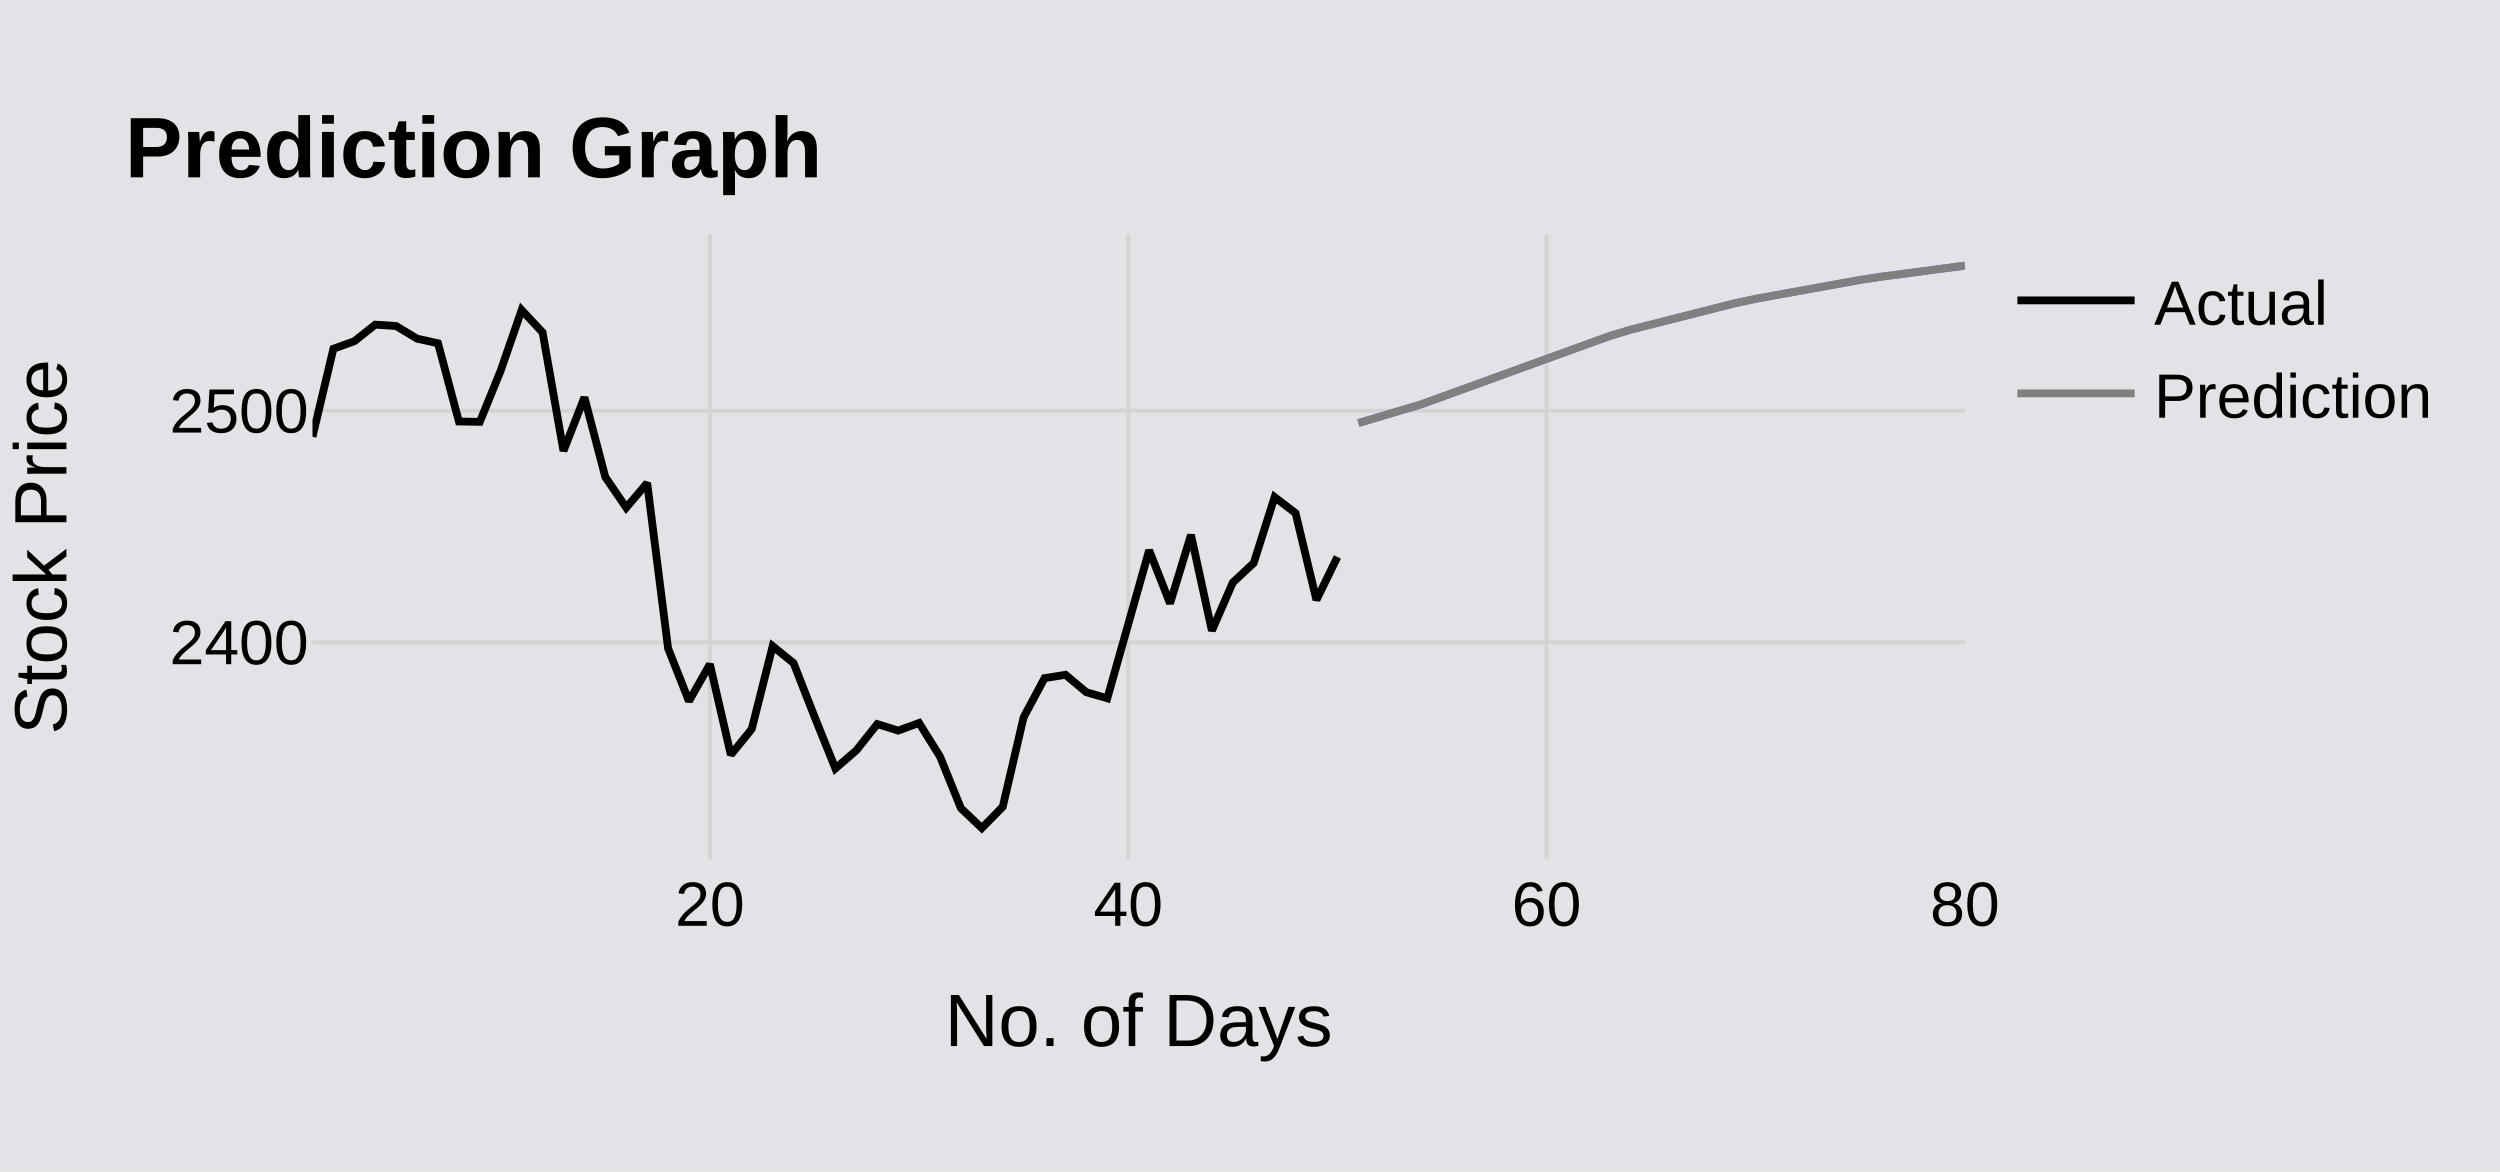
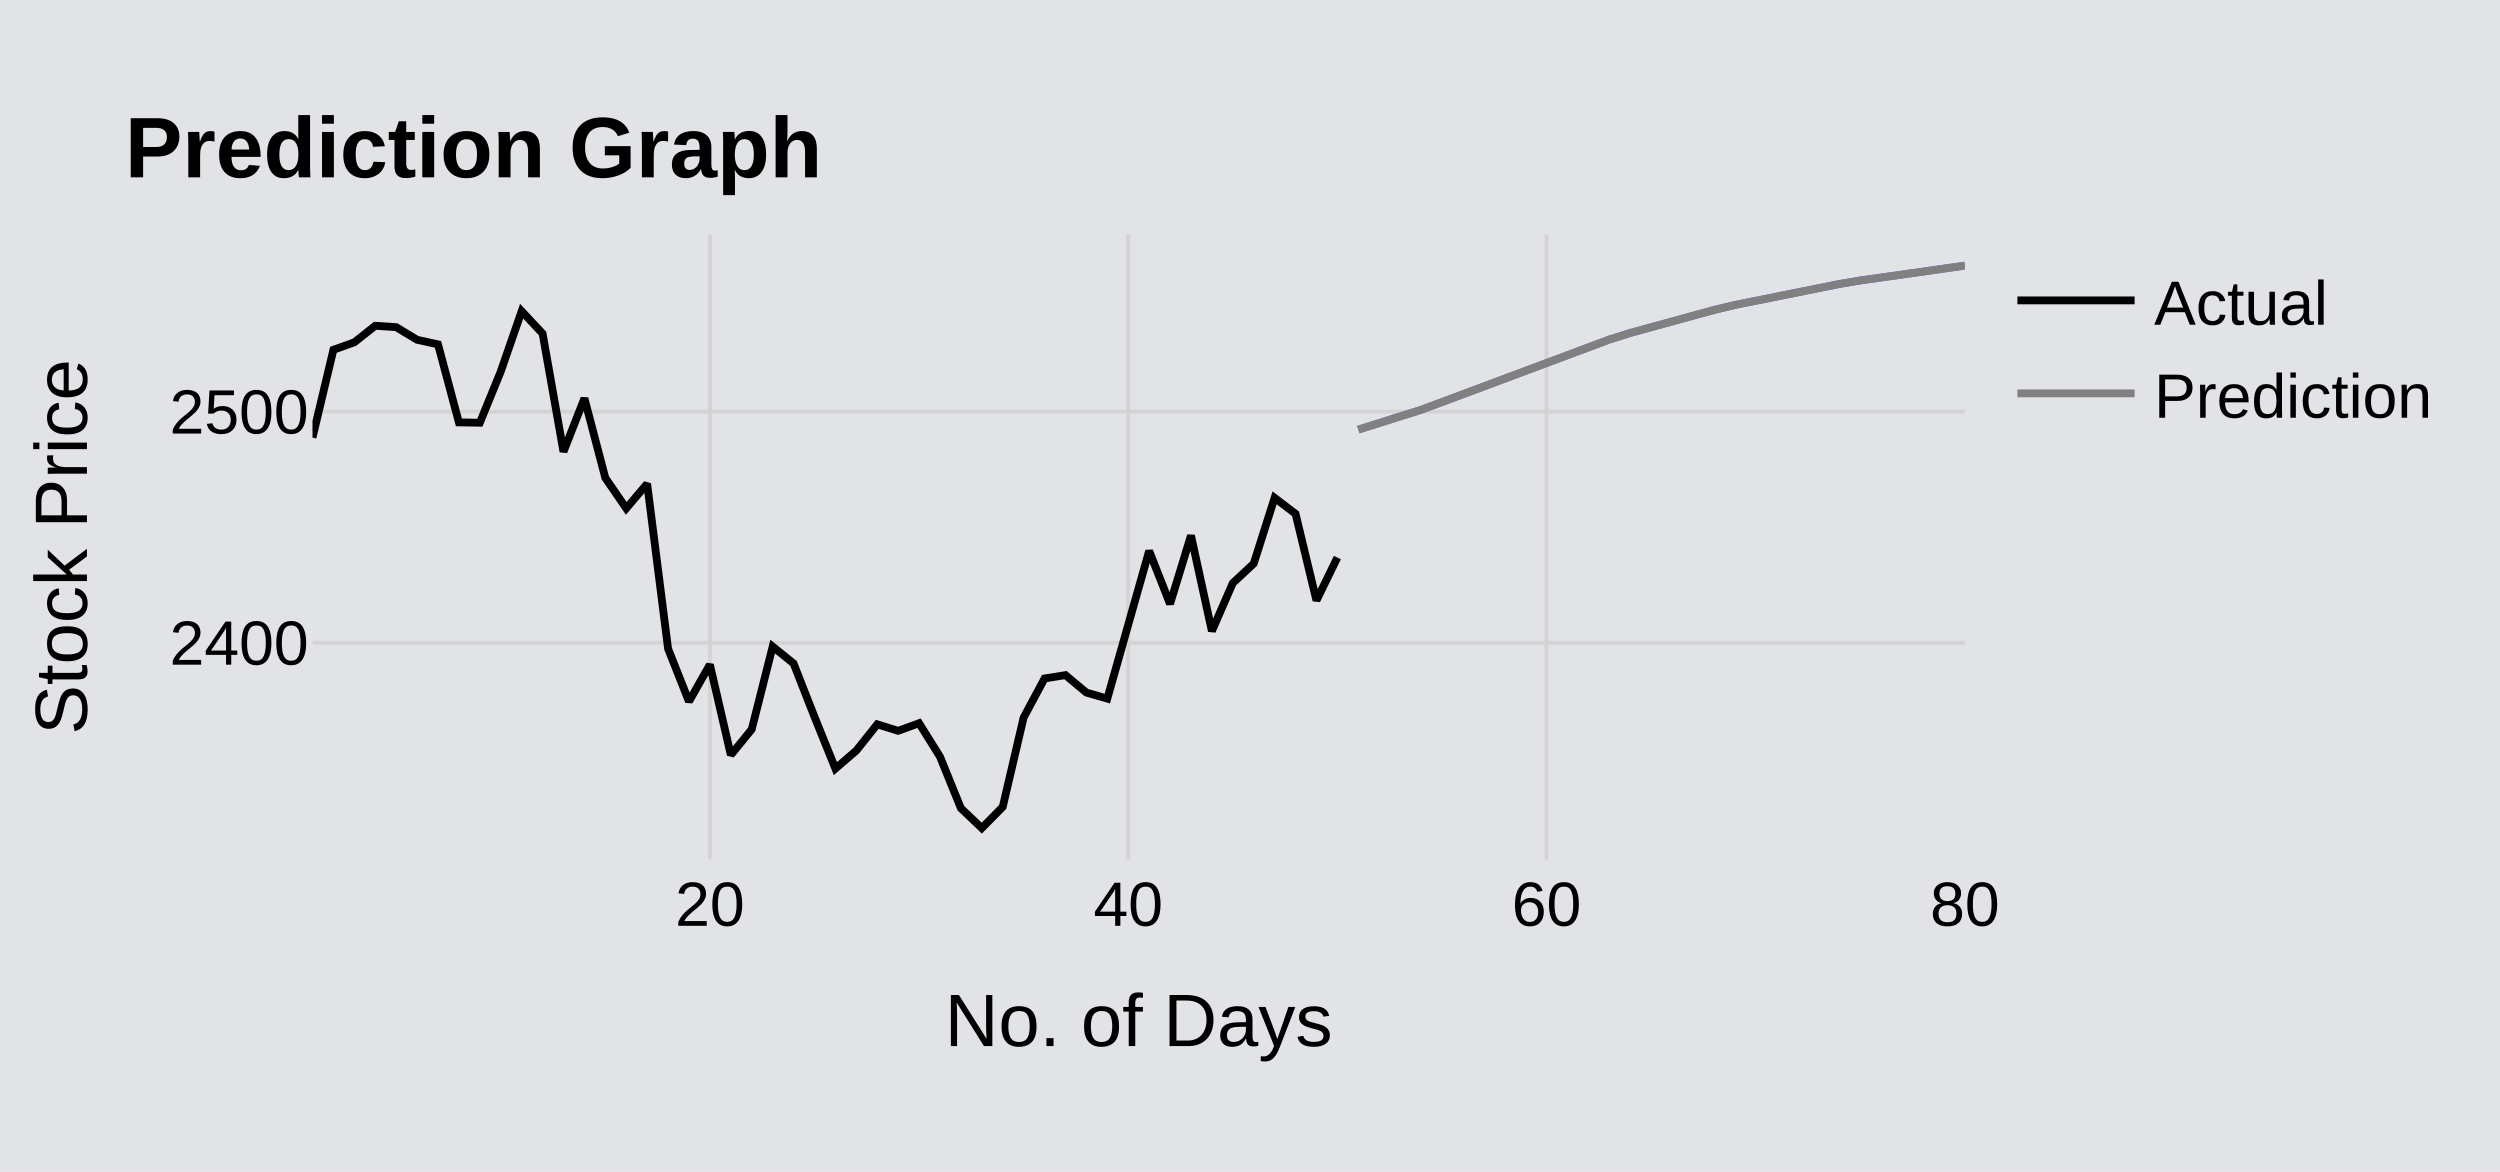
<svg xmlns="http://www.w3.org/2000/svg" class="main-svg" width="640" height="300" style="" viewBox="0 0 640 300">
  <rect x="0" y="0" width="640" height="300" style="fill: rgb(226, 227, 230); fill-opacity: 1;" />
-   <defs id="defs-d274c9">
+   <defs id="defs-f614d5">
    <g class="clips">
-       <clipPath id="clipd274c9xyplot" class="plotclip">
+       <clipPath id="clipf614d5xyplot" class="plotclip">
        <rect width="423" height="160" />
      </clipPath>
-       <clipPath class="axesclip" id="clipd274c9x">
+       <clipPath class="axesclip" id="clipf614d5x">
        <rect x="80" y="0" width="423" height="300" />
      </clipPath>
-       <clipPath class="axesclip" id="clipd274c9y">
+       <clipPath class="axesclip" id="clipf614d5y">
        <rect x="0" y="60" width="640" height="160" />
      </clipPath>
-       <clipPath class="axesclip" id="clipd274c9xy">
+       <clipPath class="axesclip" id="clipf614d5xy">
        <rect x="80" y="60" width="423" height="160" />
      </clipPath>
    </g>
    <g class="gradients" />
    <g class="patterns" />
  </defs>
  <g class="bglayer" />
  <g class="layer-below">
    <g class="imagelayer" />
    <g class="shapelayer" />
  </g>
  <g class="cartesianlayer">
    <g class="subplot xy">
      <g class="layer-subplot">
        <g class="shapelayer" />
        <g class="imagelayer" />
      </g>
      <g class="minor-gridlayer">
        <g class="x" />
        <g class="y" />
      </g>
      <g class="gridlayer">
        <g class="x">
          <path class="xgrid crisp" transform="translate(181.73,0)" d="M0,60v160" style="stroke: rgb(211, 211, 211); stroke-opacity: 1; stroke-width: 1px;" />
          <path class="xgrid crisp" transform="translate(288.82,0)" d="M0,60v160" style="stroke: rgb(211, 211, 211); stroke-opacity: 1; stroke-width: 1px;" />
          <path class="xgrid crisp" transform="translate(395.91,0)" d="M0,60v160" style="stroke: rgb(211, 211, 211); stroke-opacity: 1; stroke-width: 1px;" />
        </g>
        <g class="y">
-           <path class="ygrid crisp" transform="translate(0,164.44)" d="M80,0h423" style="stroke: rgb(211, 211, 211); stroke-opacity: 1; stroke-width: 1px;" />
-           <path class="ygrid crisp" transform="translate(0,105.14)" d="M80,0h423" style="stroke: rgb(211, 211, 211); stroke-opacity: 1; stroke-width: 1px;" />
+           <path class="ygrid crisp" transform="translate(0,164.55)" d="M80,0h423" style="stroke: rgb(211, 211, 211); stroke-opacity: 1; stroke-width: 1px;" />
+           <path class="ygrid crisp" transform="translate(0,105.38)" d="M80,0h423" style="stroke: rgb(211, 211, 211); stroke-opacity: 1; stroke-width: 1px;" />
        </g>
      </g>
      <g class="zerolinelayer" />
+       <g class="layer-between">
+         <g class="shapelayer" />
+         <g class="imagelayer" />
+       </g>
      <path class="xlines-below" />
      <path class="ylines-below" />
      <g class="overlines-below" />
      <g class="xaxislayer-below" />
      <g class="yaxislayer-below" />
      <g class="overaxes-below" />
-       <g class="plot" transform="translate(80,60)" clip-path="url(#clipd274c9xyplot)">
-         <g class="scatterlayer mlayer">
-           <g class="trace scatter trace364089" style="stroke-miterlimit: 2; opacity: 1;">
-             <g class="fills" />
-             <g class="errorbars" />
-             <g class="lines">
-               <path class="js-line" d="M267.72,48.31L283.78,43.53L289.14,41.59L331.97,26.05L337.33,24.43L364.1,17.64L369.46,16.49L396.23,11.65L401.58,10.84L423,8" style="vector-effect: none; fill: none; stroke: rgb(99, 110, 250); stroke-opacity: 1; stroke-width: 2px; opacity: 1;" />
+       <g class="overplot">
+         <g class="xy" transform="translate(80,60)" clip-path="url(#clipf614d5xyplot)">
+           <g class="scatterlayer mlayer">
+             <g class="trace scatter tracedd7331" style="stroke-miterlimit: 2; opacity: 1;">
+               <g class="fills" />
+               <g class="errorbars" />
+               <g class="lines">
+                 <path class="js-line" d="M267.72,49.98L283.78,44.92L289.14,42.93L331.97,26.93L337.33,25.24L358.75,19.36L364.1,18.08L390.87,12.7L396.23,11.8L423,8" style="vector-effect: none; fill: none; stroke: rgb(99, 110, 250); stroke-opacity: 1; stroke-width: 2px; opacity: 1;" />
+               </g>
+               <g class="points" />
+               <g class="text" />
            </g>
-             <g class="points" />
-             <g class="text" />
-           </g>
-           <g class="trace scatter trace8ac29f" style="stroke-miterlimit: 2; opacity: 1;">
-             <g class="fills" />
-             <g class="errorbars" />
-             <g class="lines">
-               <path class="js-line" d="M0,51.81L5.35,29.28L10.71,27.35L16.06,23.11L21.42,23.47L26.77,26.7L32.13,27.88L37.48,47.9L42.84,47.99L48.19,34.85L53.54,19.37L58.9,25.1L64.25,55.43L69.61,41.73L74.96,62.13L80.32,69.96L85.67,63.64L91.03,105.98L96.38,119.5L101.73,110.04L107.09,133.23L112.44,126.65L117.8,105.42L123.15,109.75L128.51,123.45L133.86,136.73L139.22,132.1L144.57,125.37L149.92,127.03L155.28,125.08L160.63,133.65L165.99,146.9L171.34,152L176.7,146.54L182.05,123.62L187.41,113.6L192.76,112.74L198.11,117.22L203.47,118.76L214.18,80.87L219.53,94.48L224.89,76.93L230.24,101.45L235.59,89.14L240.95,84.13L246.3,67.26L251.66,71.35L257.01,93.59L262.37,82.59" style="vector-effect: none; fill: none; stroke: rgb(0, 0, 0); stroke-opacity: 1; stroke-width: 2px; opacity: 1;" />
+             <g class="trace scatter tracef1bc80" style="stroke-miterlimit: 2; opacity: 1;">
+               <g class="fills" />
+               <g class="errorbars" />
+               <g class="lines">
+                 <path class="js-line" d="M0,52.03L5.35,29.55L10.71,27.63L16.06,23.4L21.42,23.75L26.77,26.98L32.13,28.16L37.48,48.13L42.84,48.22L48.19,35.11L53.54,19.67L58.9,25.38L64.25,55.64L69.61,41.97L74.96,62.33L80.32,70.14L85.67,63.84L91.03,106.08L96.38,119.58L101.73,110.14L107.09,133.27L112.44,126.71L117.8,105.52L123.15,109.84L128.51,123.51L133.86,136.76L139.22,132.15L144.57,125.43L149.92,127.09L155.28,125.14L160.63,133.69L165.99,146.91L171.34,152L176.7,146.56L182.05,123.69L187.41,113.69L192.76,112.83L198.11,117.3L203.47,118.84L214.18,81.03L219.53,94.61L224.89,77.09L230.24,101.56L235.59,89.28L240.95,84.28L246.3,67.45L251.66,71.53L257.01,93.72L262.37,82.74" style="vector-effect: none; fill: none; stroke: rgb(0, 0, 0); stroke-opacity: 1; stroke-width: 2px; opacity: 1;" />
+               </g>
+               <g class="points" />
+               <g class="text" />
            </g>
-             <g class="points" />
-             <g class="text" />
-           </g>
-           <g class="trace scatter trace0ba3c9" style="stroke-miterlimit: 2; opacity: 1;">
-             <g class="fills" />
-             <g class="errorbars" />
-             <g class="lines">
-               <path class="js-line" d="M267.72,48.31L283.78,43.53L289.14,41.59L331.97,26.05L337.33,24.43L364.1,17.64L369.46,16.49L396.23,11.65L401.58,10.84L423,8" style="vector-effect: none; fill: none; stroke: rgb(128, 128, 128); stroke-opacity: 1; stroke-width: 2px; opacity: 1;" />
+             <g class="trace scatter traceedf4dd" style="stroke-miterlimit: 2; opacity: 1;">
+               <g class="fills" />
+               <g class="errorbars" />
+               <g class="lines">
+                 <path class="js-line" d="M267.72,49.98L283.78,44.92L289.14,42.93L331.97,26.93L337.33,25.24L358.75,19.36L364.1,18.08L390.87,12.7L396.23,11.8L423,8" style="vector-effect: none; fill: none; stroke: rgb(128, 128, 128); stroke-opacity: 1; stroke-width: 2px; opacity: 1;" />
+               </g>
+               <g class="points" />
+               <g class="text" />
            </g>
-             <g class="points" />
-             <g class="text" />
          </g>
        </g>
      </g>
-       <g class="overplot" />
      <path class="xlines-above crisp" d="M0,0" style="fill: none;" />
      <path class="ylines-above crisp" d="M0,0" style="fill: none;" />
      <g class="overlines-above" />
      <g class="xaxislayer-above">
        <g class="xtick">
          <text text-anchor="middle" x="0" y="237" transform="translate(181.73,0)" style="font-family: Arial; font-size: 16px; fill: rgb(0, 0, 0); fill-opacity: 1; white-space: pre; opacity: 1;">20</text>
        </g>
        <g class="xtick">
          <text text-anchor="middle" x="0" y="237" style="font-family: Arial; font-size: 16px; fill: rgb(0, 0, 0); fill-opacity: 1; white-space: pre; opacity: 1;" transform="translate(288.82,0)">40</text>
        </g>
        <g class="xtick">
          <text text-anchor="middle" x="0" y="237" style="font-family: Arial; font-size: 16px; fill: rgb(0, 0, 0); fill-opacity: 1; white-space: pre; opacity: 1;" transform="translate(395.91,0)">60</text>
        </g>
        <g class="xtick">
          <text text-anchor="middle" x="0" y="237" style="font-family: Arial; font-size: 16px; fill: rgb(0, 0, 0); fill-opacity: 1; white-space: pre; opacity: 1;" transform="translate(503,0)">80</text>
        </g>
      </g>
      <g class="yaxislayer-above">
        <g class="ytick">
-           <text text-anchor="end" x="79" y="5.6" transform="translate(0,164.44)" style="font-family: Arial; font-size: 16px; fill: rgb(0, 0, 0); fill-opacity: 1; white-space: pre; opacity: 1;">2400</text>
+           <text text-anchor="end" x="79" y="5.6" transform="translate(0,164.55)" style="font-family: Arial; font-size: 16px; fill: rgb(0, 0, 0); fill-opacity: 1; white-space: pre; opacity: 1;">2400</text>
        </g>
        <g class="ytick">
-           <text text-anchor="end" x="79" y="5.6" style="font-family: Arial; font-size: 16px; fill: rgb(0, 0, 0); fill-opacity: 1; white-space: pre; opacity: 1;" transform="translate(0,105.14)">2500</text>
+           <text text-anchor="end" x="79" y="5.6" style="font-family: Arial; font-size: 16px; fill: rgb(0, 0, 0); fill-opacity: 1; white-space: pre; opacity: 1;" transform="translate(0,105.38)">2500</text>
        </g>
      </g>
      <g class="overaxes-above" />
    </g>
  </g>
  <g class="polarlayer" />
  <g class="smithlayer" />
  <g class="ternarylayer" />
  <g class="geolayer" />
  <g class="funnelarealayer" />
  <g class="pielayer" />
  <g class="iciclelayer" />
  <g class="treemaplayer" />
  <g class="sunburstlayer" />
  <g class="glimages" />
-   <defs id="topdefs-d274c9">
+   <defs id="topdefs-f614d5">
    <g class="clips" />
-     <clipPath id="legendd274c9">
+     <clipPath id="legendf614d5">
      <rect width="117" height="58" x="0" y="0" />
    </clipPath>
  </defs>
  <g class="layer-above">
    <g class="imagelayer" />
    <g class="shapelayer" />
  </g>
  <g class="infolayer">
    <g class="legend" pointer-events="all" transform="translate(511.46,60)">
      <rect class="bg" shape-rendering="crispEdges" style="stroke: rgb(68, 68, 68); stroke-opacity: 1; fill: rgb(226, 227, 230); fill-opacity: 1; stroke-width: 0px;" width="117" height="58" x="0" y="0" />
-       <g class="scrollbox" transform="" clip-path="url(#legendd274c9)">
+       <g class="scrollbox" transform="" clip-path="url(#legendf614d5)">
        <g class="groups">
          <g class="traces" transform="translate(0,16.9)" style="opacity: 1;">
            <text class="legendtext" text-anchor="start" x="40" y="6.24" style="font-family: Arial; font-size: 16px; fill: rgb(0, 0, 0); fill-opacity: 1; white-space: pre;">Actual</text>
            <g class="layers" style="opacity: 1;">
              <g class="legendfill" />
              <g class="legendlines">
                <path class="js-line" d="M5,0h30" style="fill: none; stroke: rgb(0, 0, 0); stroke-opacity: 1; stroke-width: 2px;" />
              </g>
              <g class="legendsymbols">
                <g class="legendpoints" />
              </g>
            </g>
            <rect class="legendtoggle" x="0" y="-11.9" width="111.25" height="23.8" style="fill: rgb(0, 0, 0); fill-opacity: 0;" />
          </g>
          <g class="traces" transform="translate(0,40.7)" style="opacity: 1;">
            <text class="legendtext" text-anchor="start" x="40" y="6.24" style="font-family: Arial; font-size: 16px; fill: rgb(0, 0, 0); fill-opacity: 1; white-space: pre;">Prediction</text>
            <g class="layers" style="opacity: 1;">
              <g class="legendfill" />
              <g class="legendlines">
                <path class="js-line" d="M5,0h30" style="fill: none; stroke: rgb(128, 128, 128); stroke-opacity: 1; stroke-width: 2px;" />
              </g>
              <g class="legendsymbols">
                <g class="legendpoints" />
              </g>
            </g>
            <rect class="legendtoggle" x="0" y="-11.9" width="111.25" height="23.8" style="fill: rgb(0, 0, 0); fill-opacity: 0;" />
          </g>
        </g>
      </g>
      <rect class="scrollbar" rx="20" ry="3" width="0" height="0" style="fill: rgb(128, 139, 164); fill-opacity: 1;" x="0" y="0" />
    </g>
    <g class="g-gtitle">
-       <text class="gtitle" x="32" y="30" text-anchor="start" dy="0.7em" style="font-family: Arial; font-size: 22px; fill: rgb(0, 0, 0); opacity: 1; font-weight: normal; white-space: pre;">
+       <text class="gtitle" x="32" y="30" text-anchor="start" dy="0.7em" style="opacity: 1; font-family: Arial; font-size: 22px; fill: rgb(0, 0, 0); fill-opacity: 1; white-space: pre;">
        <tspan style="font-weight:bold">
          <tspan style="font-weight:bold">Prediction Graph</tspan>
        </tspan>
      </text>
    </g>
    <g class="g-xtitle">
-       <text class="xtitle" x="291.5" y="267.8" text-anchor="middle" style="font-family: Arial; font-size: 19px; fill: rgb(0, 0, 0); opacity: 1; font-weight: normal; white-space: pre;">No. of Days</text>
+       <text class="xtitle" x="291.5" y="267.8" text-anchor="middle" style="opacity: 1; font-family: Arial; font-size: 19px; fill: rgb(0, 0, 0); fill-opacity: 1; white-space: pre;">No. of Days</text>
    </g>
-     <g class="g-ytitle" transform="translate(1.393555,0)">
-       <text class="ytitle" transform="rotate(-90,15.60625,140)" x="15.606" y="140" text-anchor="middle" style="font-family: Arial; font-size: 19px; fill: rgb(0, 0, 0); opacity: 1; font-weight: normal; white-space: pre;">Stock Price</text>
+     <g class="g-ytitle">
+       <text class="ytitle" transform="rotate(-90,22.25625,140)" x="22.256" y="140" text-anchor="middle" style="opacity: 1; font-family: Arial; font-size: 19px; fill: rgb(0, 0, 0); fill-opacity: 1; white-space: pre;">Stock Price</text>
    </g>
  </g>
</svg>
